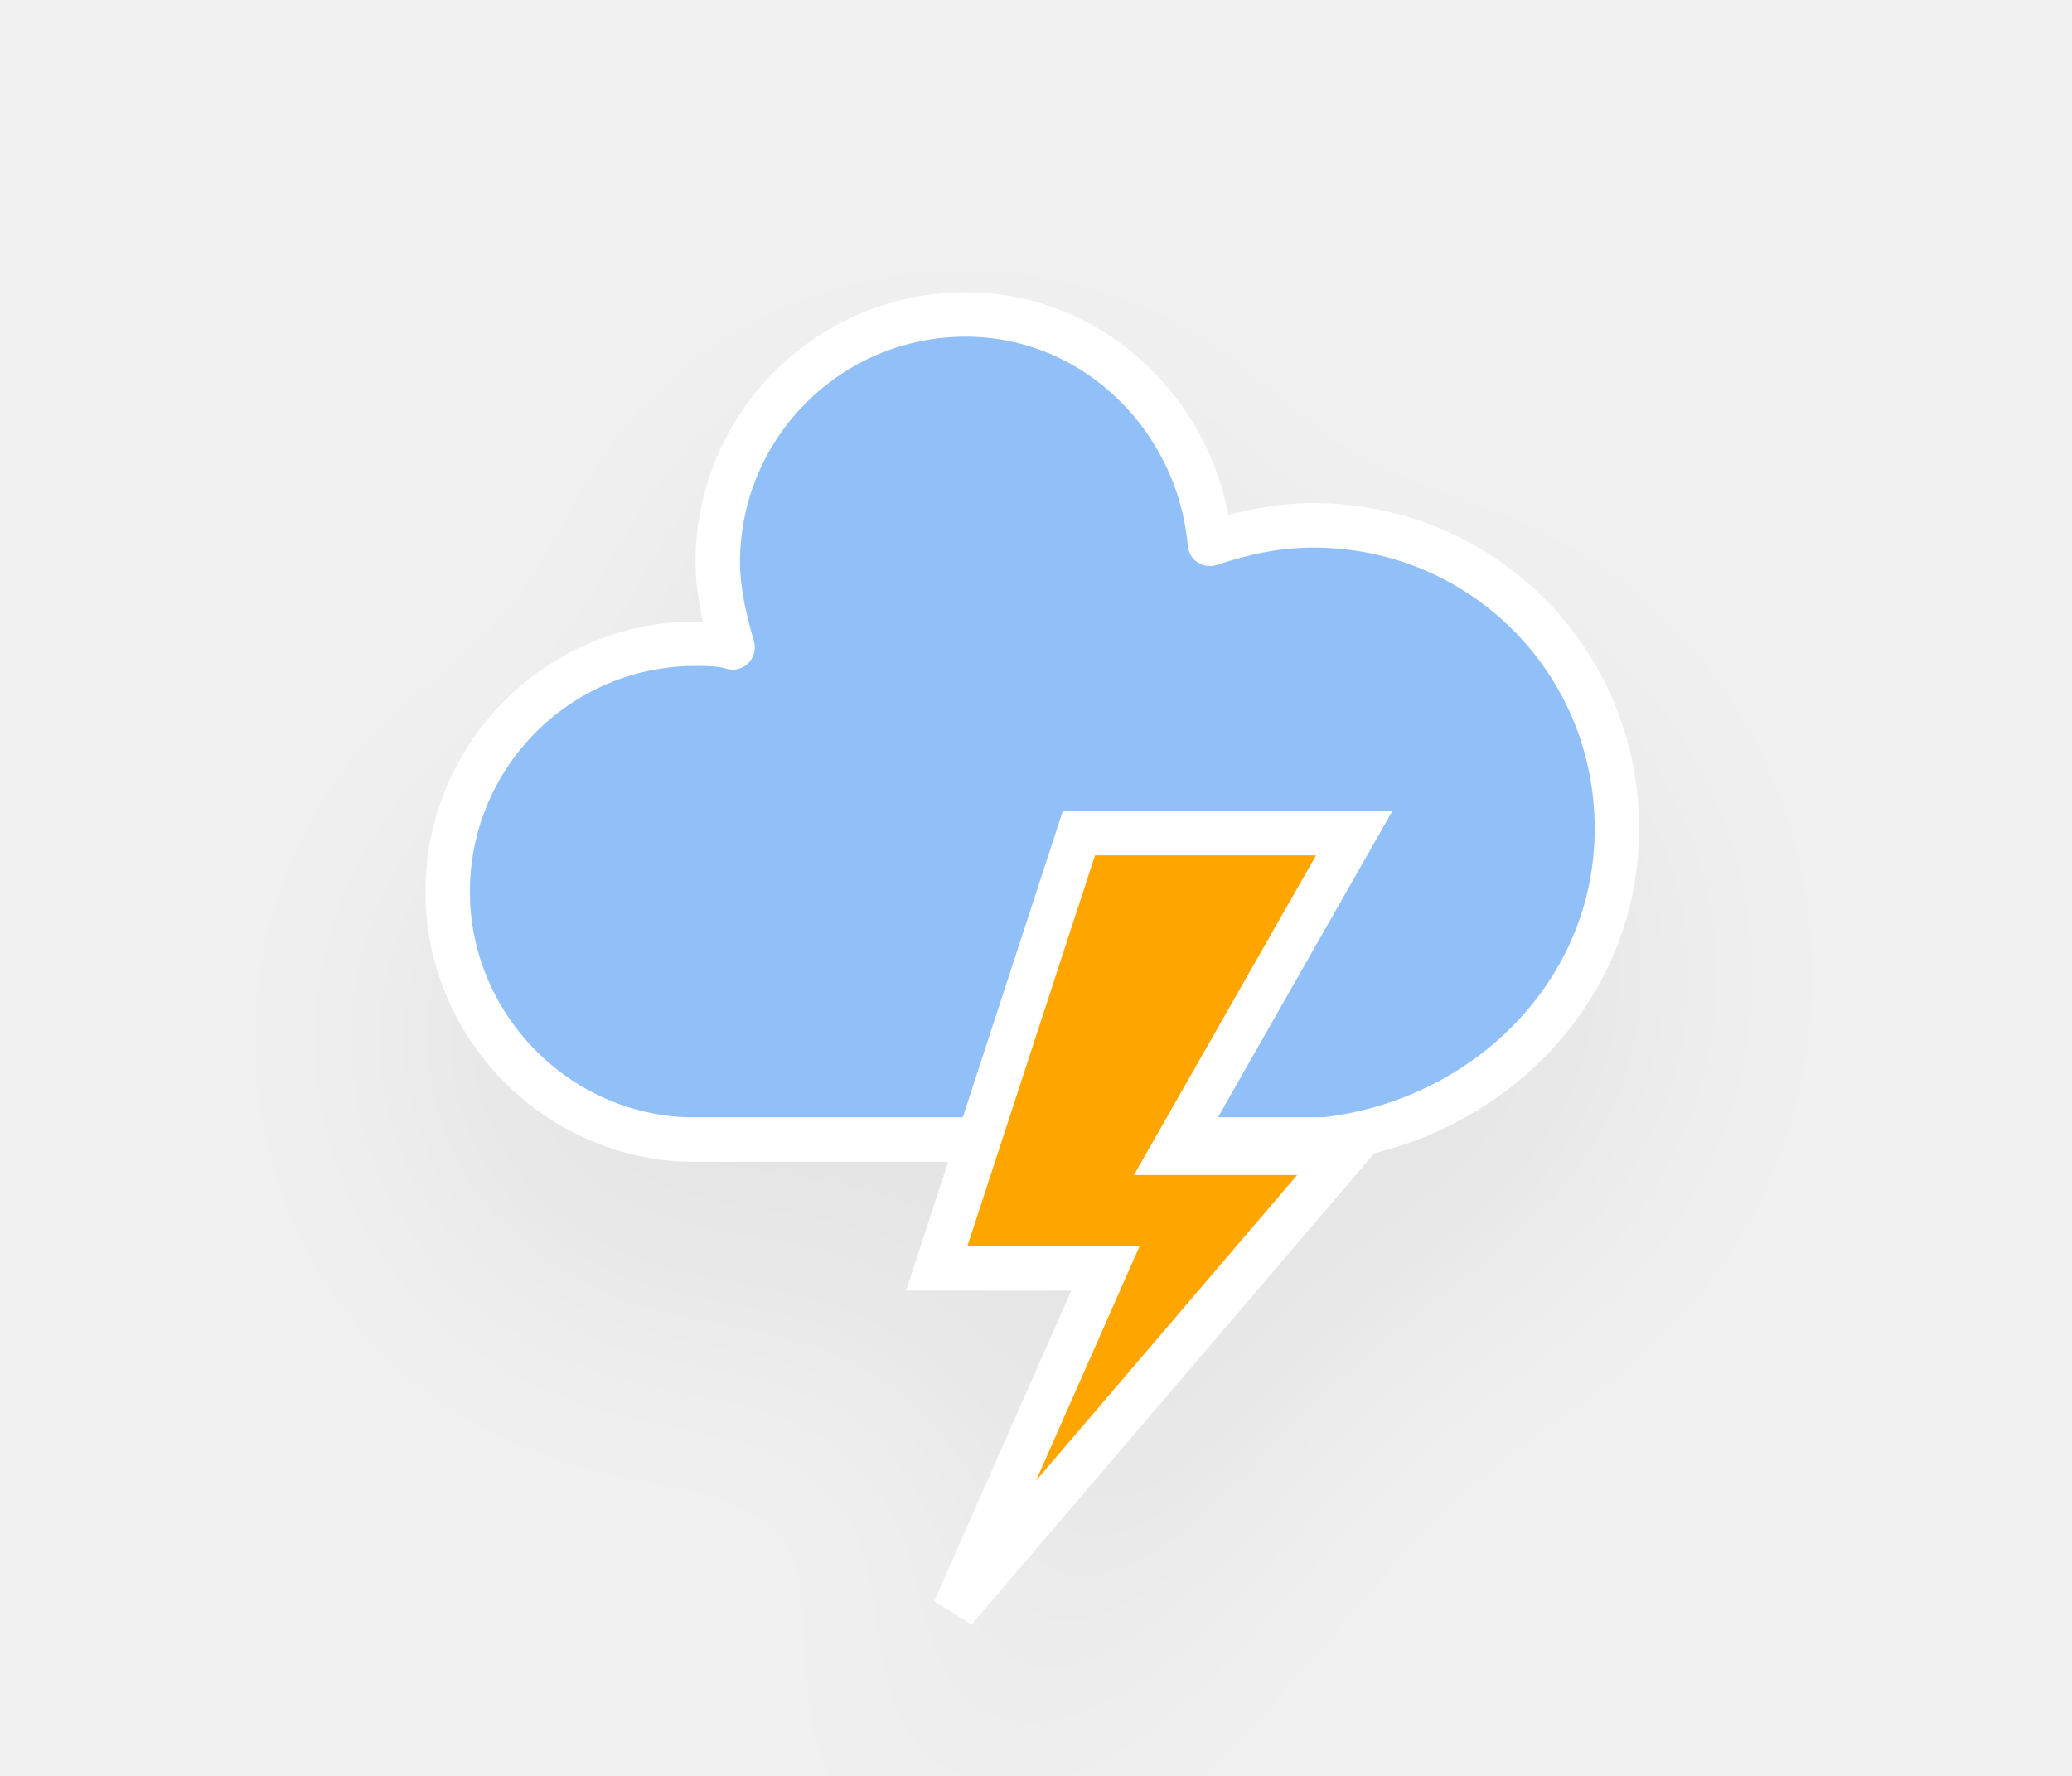
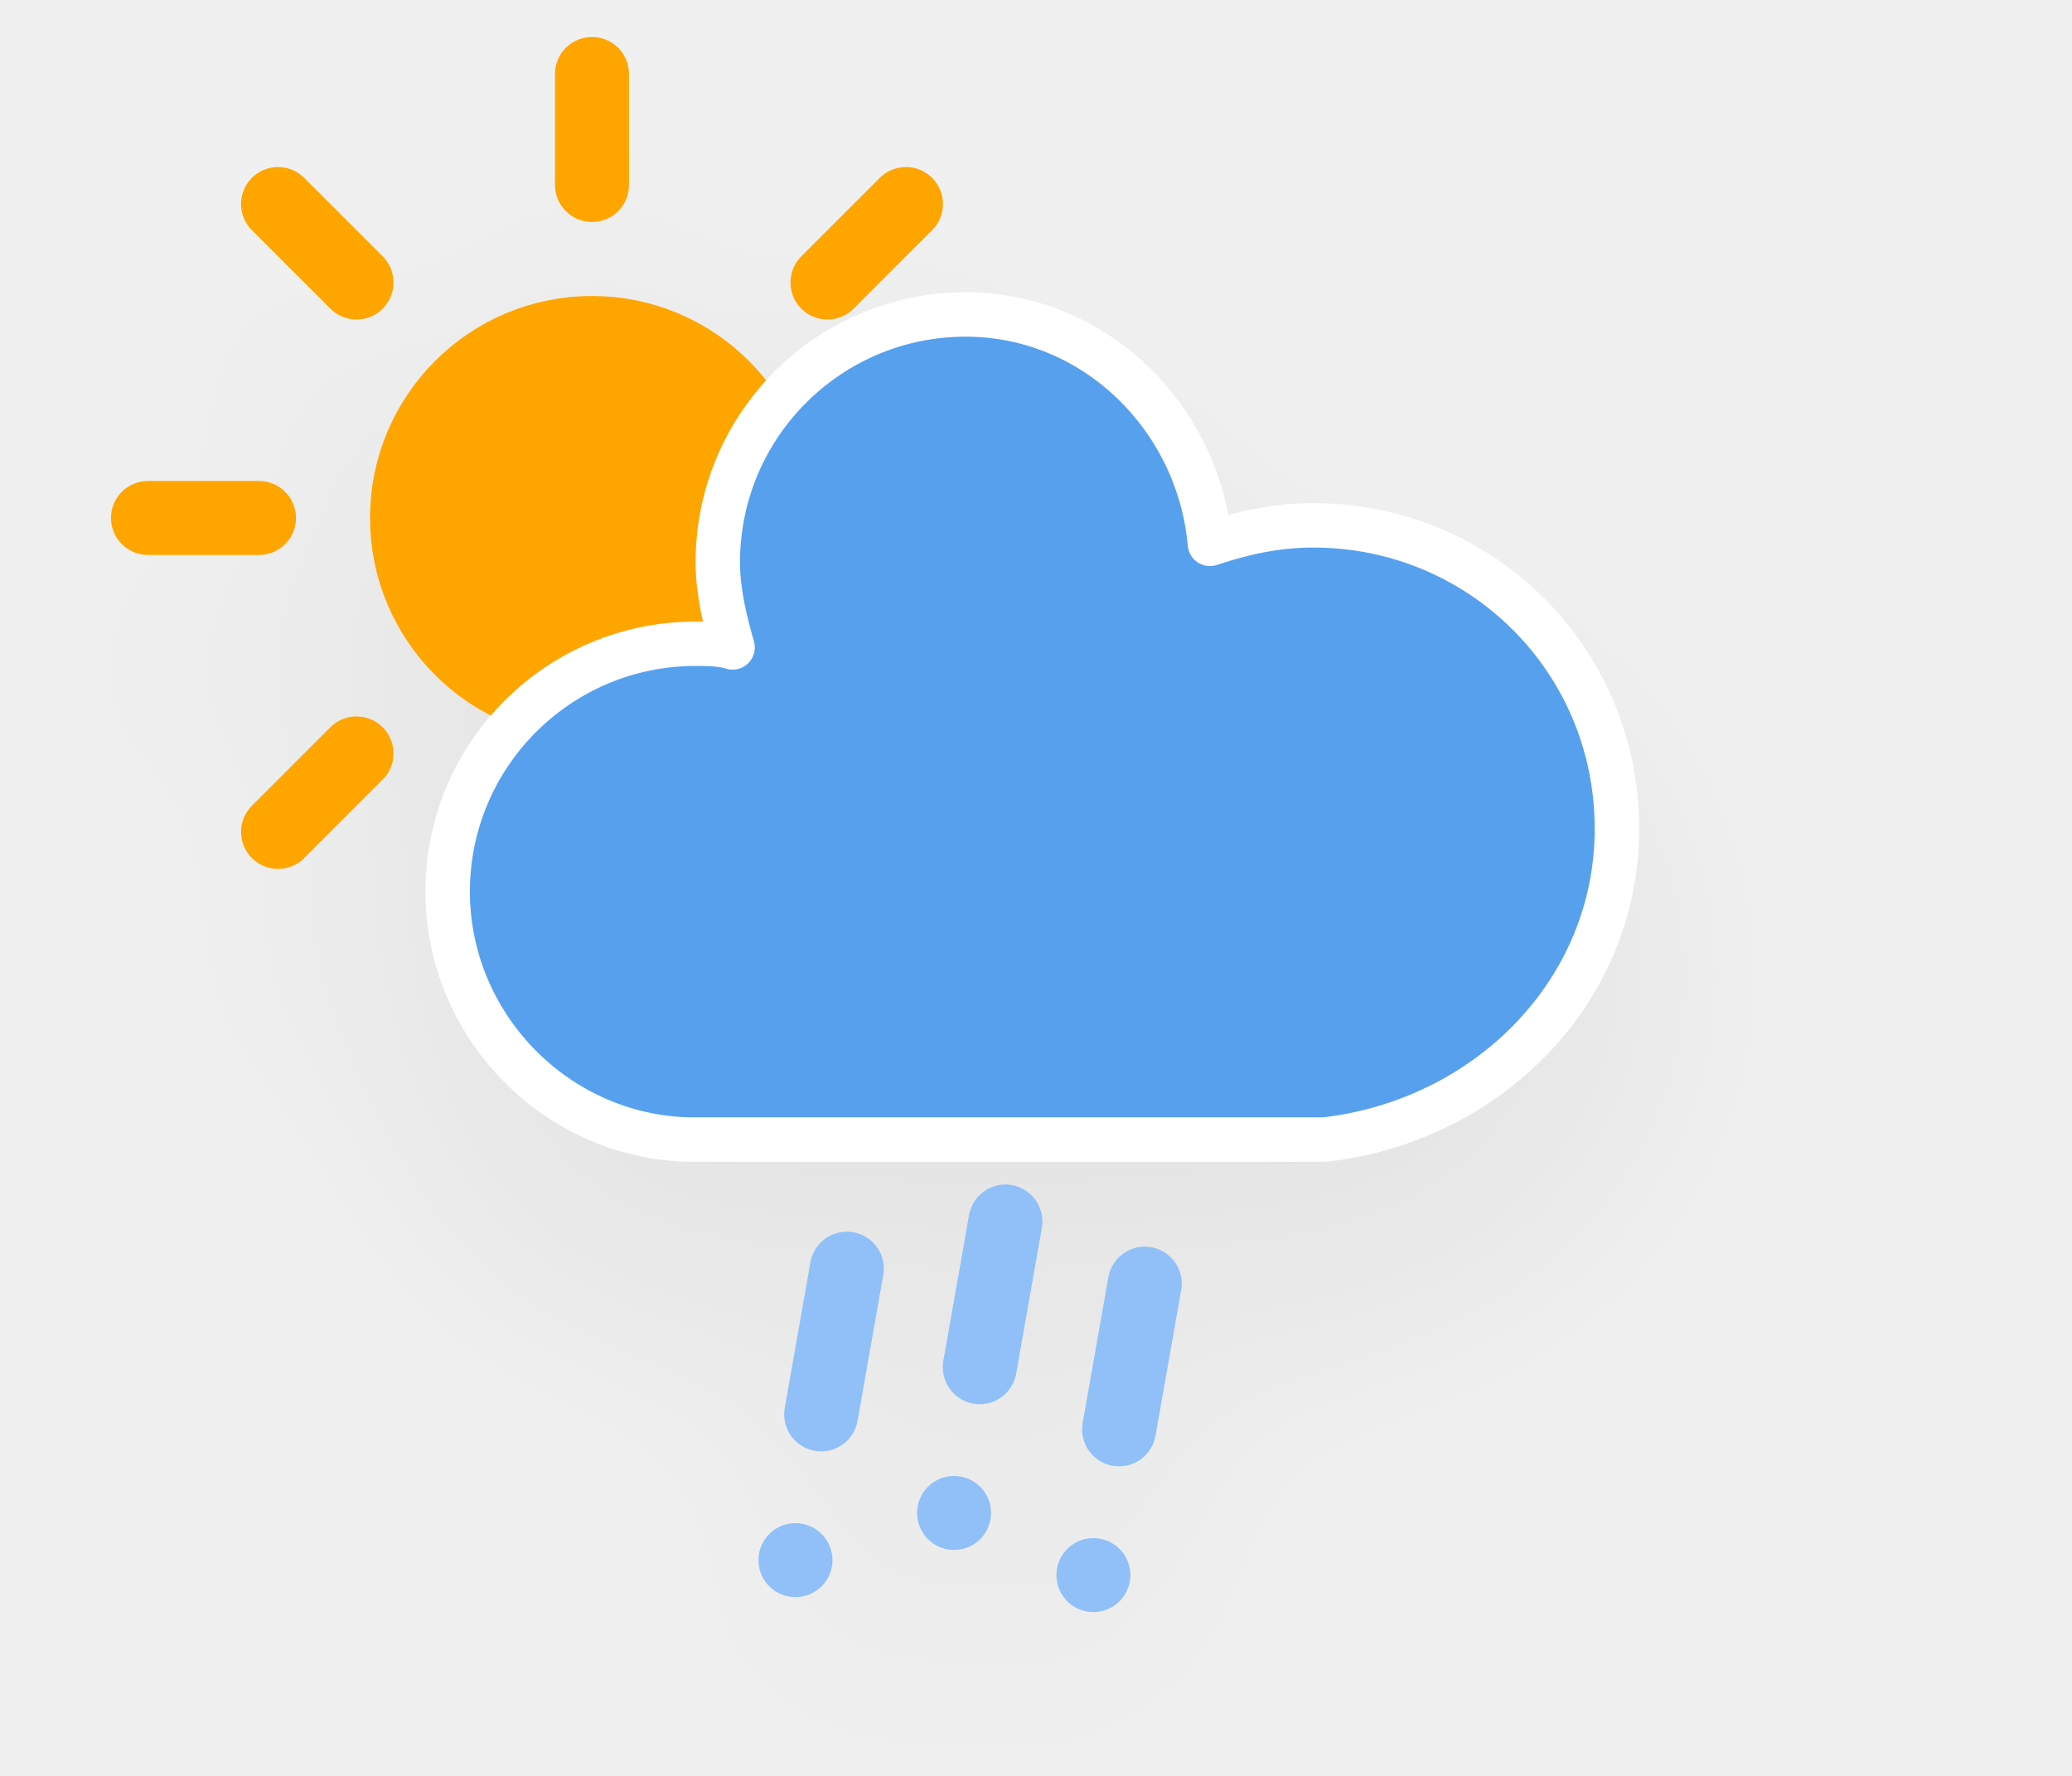
<svg xmlns="http://www.w3.org/2000/svg" width="56" height="48" version="1.1">
  <defs>
-     <filter id="blur" x="-.207" y="-.198" width="1.403" height="1.477">
+     <filter id="blur" x="-.207" y="-.206" width="1.403" height="1.487">
      <feGaussianBlur in="SourceAlpha" stdDeviation="3" />
      <feOffset dx="0" dy="4" result="offsetblur" />
      <feComponentTransfer>
        <feFuncA slope="0.05" type="linear" />
      </feComponentTransfer>
      <feMerge>
        <feMergeNode />
        <feMergeNode in="SourceGraphic" />
      </feMerge>
    </filter>
  </defs>
  <g transform="translate(16,-2)" filter="url(#blur)">
-     <g class="am-weather-cloud-2">
-       <path transform="translate(-20,-11)" d="m47.7 35.4c0-4.6-3.7-8.2-8.2-8.2-1 0-1.9 0.2-2.8 0.5-0.3-3.4-3.1-6.2-6.6-6.2-3.7 0-6.7 3-6.7 6.7 0 0.8 0.2 1.6 0.4 2.3-0.3-0.1-0.7-0.1-1-0.1-3.7 0-6.7 3-6.7 6.7 0 3.6 2.9 6.6 6.5 6.7h17.2c4.4-0.5 7.9-4 7.9-8.4z" fill="#91c0f8" stroke="#fff" stroke-linejoin="round" stroke-width="1.2" />
+     <g class="am-weather-sun" transform="translate(0,16)">
+       <line transform="translate(0,9)" y2="3" stroke="#ffa500" stroke-linecap="round" stroke-width="2" fifll="none" />
+       <g transform="rotate(45)">
+         <line transform="translate(0,9)" y2="3" fill="none" stroke="#ffa500" stroke-linecap="round" stroke-width="2" />
+       </g>
+       <g transform="rotate(90)">
+         <line transform="translate(0,9)" y2="3" fill="none" stroke="#ffa500" stroke-linecap="round" stroke-width="2" />
+       </g>
+       <g transform="rotate(135)">
+         <line transform="translate(0,9)" y2="3" fill="none" stroke="#ffa500" stroke-linecap="round" stroke-width="2" />
+       </g>
+       <g transform="scale(-1)">
+         <line transform="translate(0,9)" y2="3" fill="none" stroke="#ffa500" stroke-linecap="round" stroke-width="2" />
+       </g>
+       <g transform="rotate(225)">
+         <line transform="translate(0,9)" y2="3" fill="none" stroke="#ffa500" stroke-linecap="round" stroke-width="2" />
+       </g>
+       <g transform="rotate(-90)">
+         <line transform="translate(0,9)" y2="3" fill="none" stroke="#ffa500" stroke-linecap="round" stroke-width="2" />
+       </g>
+       <g transform="rotate(-45)">
+         <line transform="translate(0,9)" y2="3" fill="none" stroke="#ffa500" stroke-linecap="round" stroke-width="2" />
+       </g>
+       <circle r="5" fill="#ffa500" stroke="#ffa500" stroke-width="2" />
    </g>
-     <g class="am-weather-lightning" transform="matrix(1.2,0,0,1.2,-4,28)">
-       <polygon class="am-weather-stroke" points="11.1 6.9 14.3 -2.9 20.5 -2.9 16.4 4.3 20.3 4.3 11.5 14.6 14.9 6.9" fill="#ffa500" stroke="#fff" />
+     <g class="am-weather-cloud-3">
+       <path transform="translate(-20,-11)" d="m47.7 35.4c0-4.6-3.7-8.2-8.2-8.2-1 0-1.9 0.2-2.8 0.5-0.3-3.4-3.1-6.2-6.6-6.2-3.7 0-6.7 3-6.7 6.7 0 0.8 0.2 1.6 0.4 2.3-0.3-0.1-0.7-0.1-1-0.1-3.7 0-6.7 3-6.7 6.7 0 3.6 2.9 6.6 6.5 6.7h17.2c4.4-0.5 7.9-4 7.9-8.4z" fill="#57a0ee" stroke="#fff" stroke-linejoin="round" stroke-width="1.2" />
+     </g>
+     <g class="am-weather-rainy-3" transform="translate(-20,-10) rotate(10,-247.39,200.17)" fill="none" stroke="#91c0f8" stroke-dasharray="4, 4" stroke-linecap="round" stroke-width="2">
+       <line class="am-weather-rain-1" transform="translate(-4,1)" y2="8" />
+       <line class="am-weather-rain-2" transform="translate(0,-1)" y2="8" />
+       <line class="am-weather-rain-1" transform="translate(4)" y2="8" />
    </g>
  </g>
</svg>
